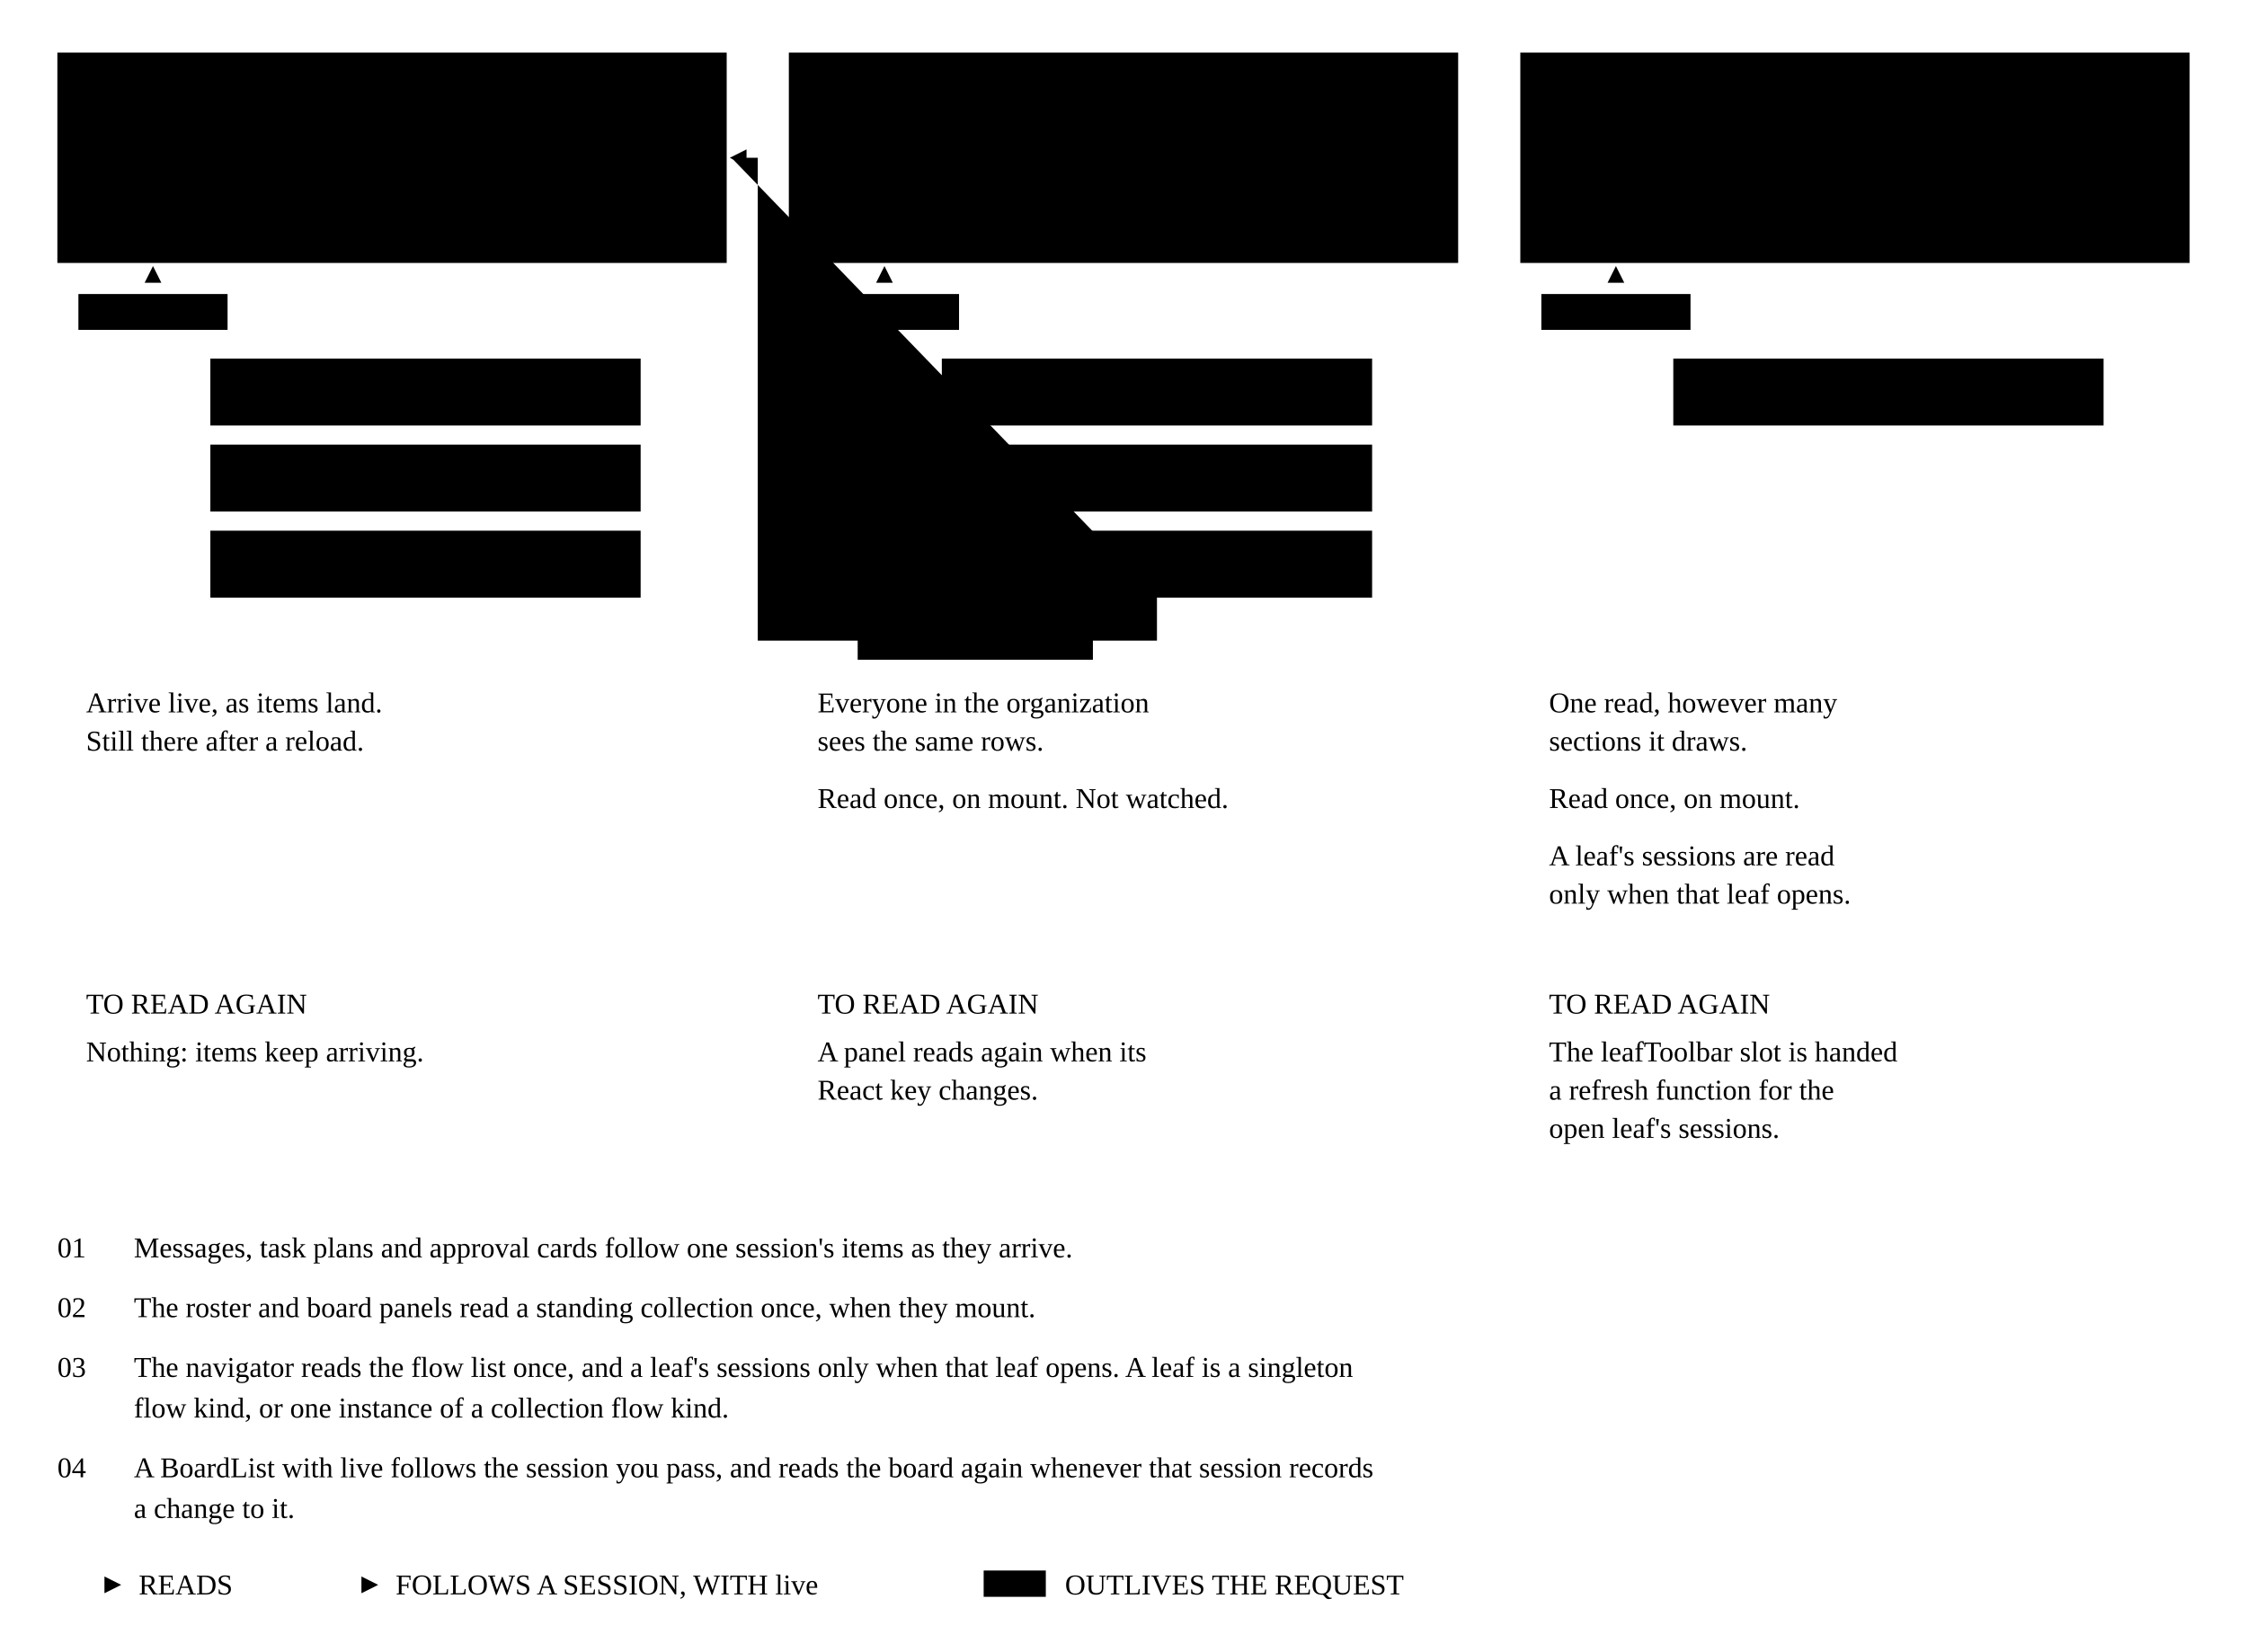
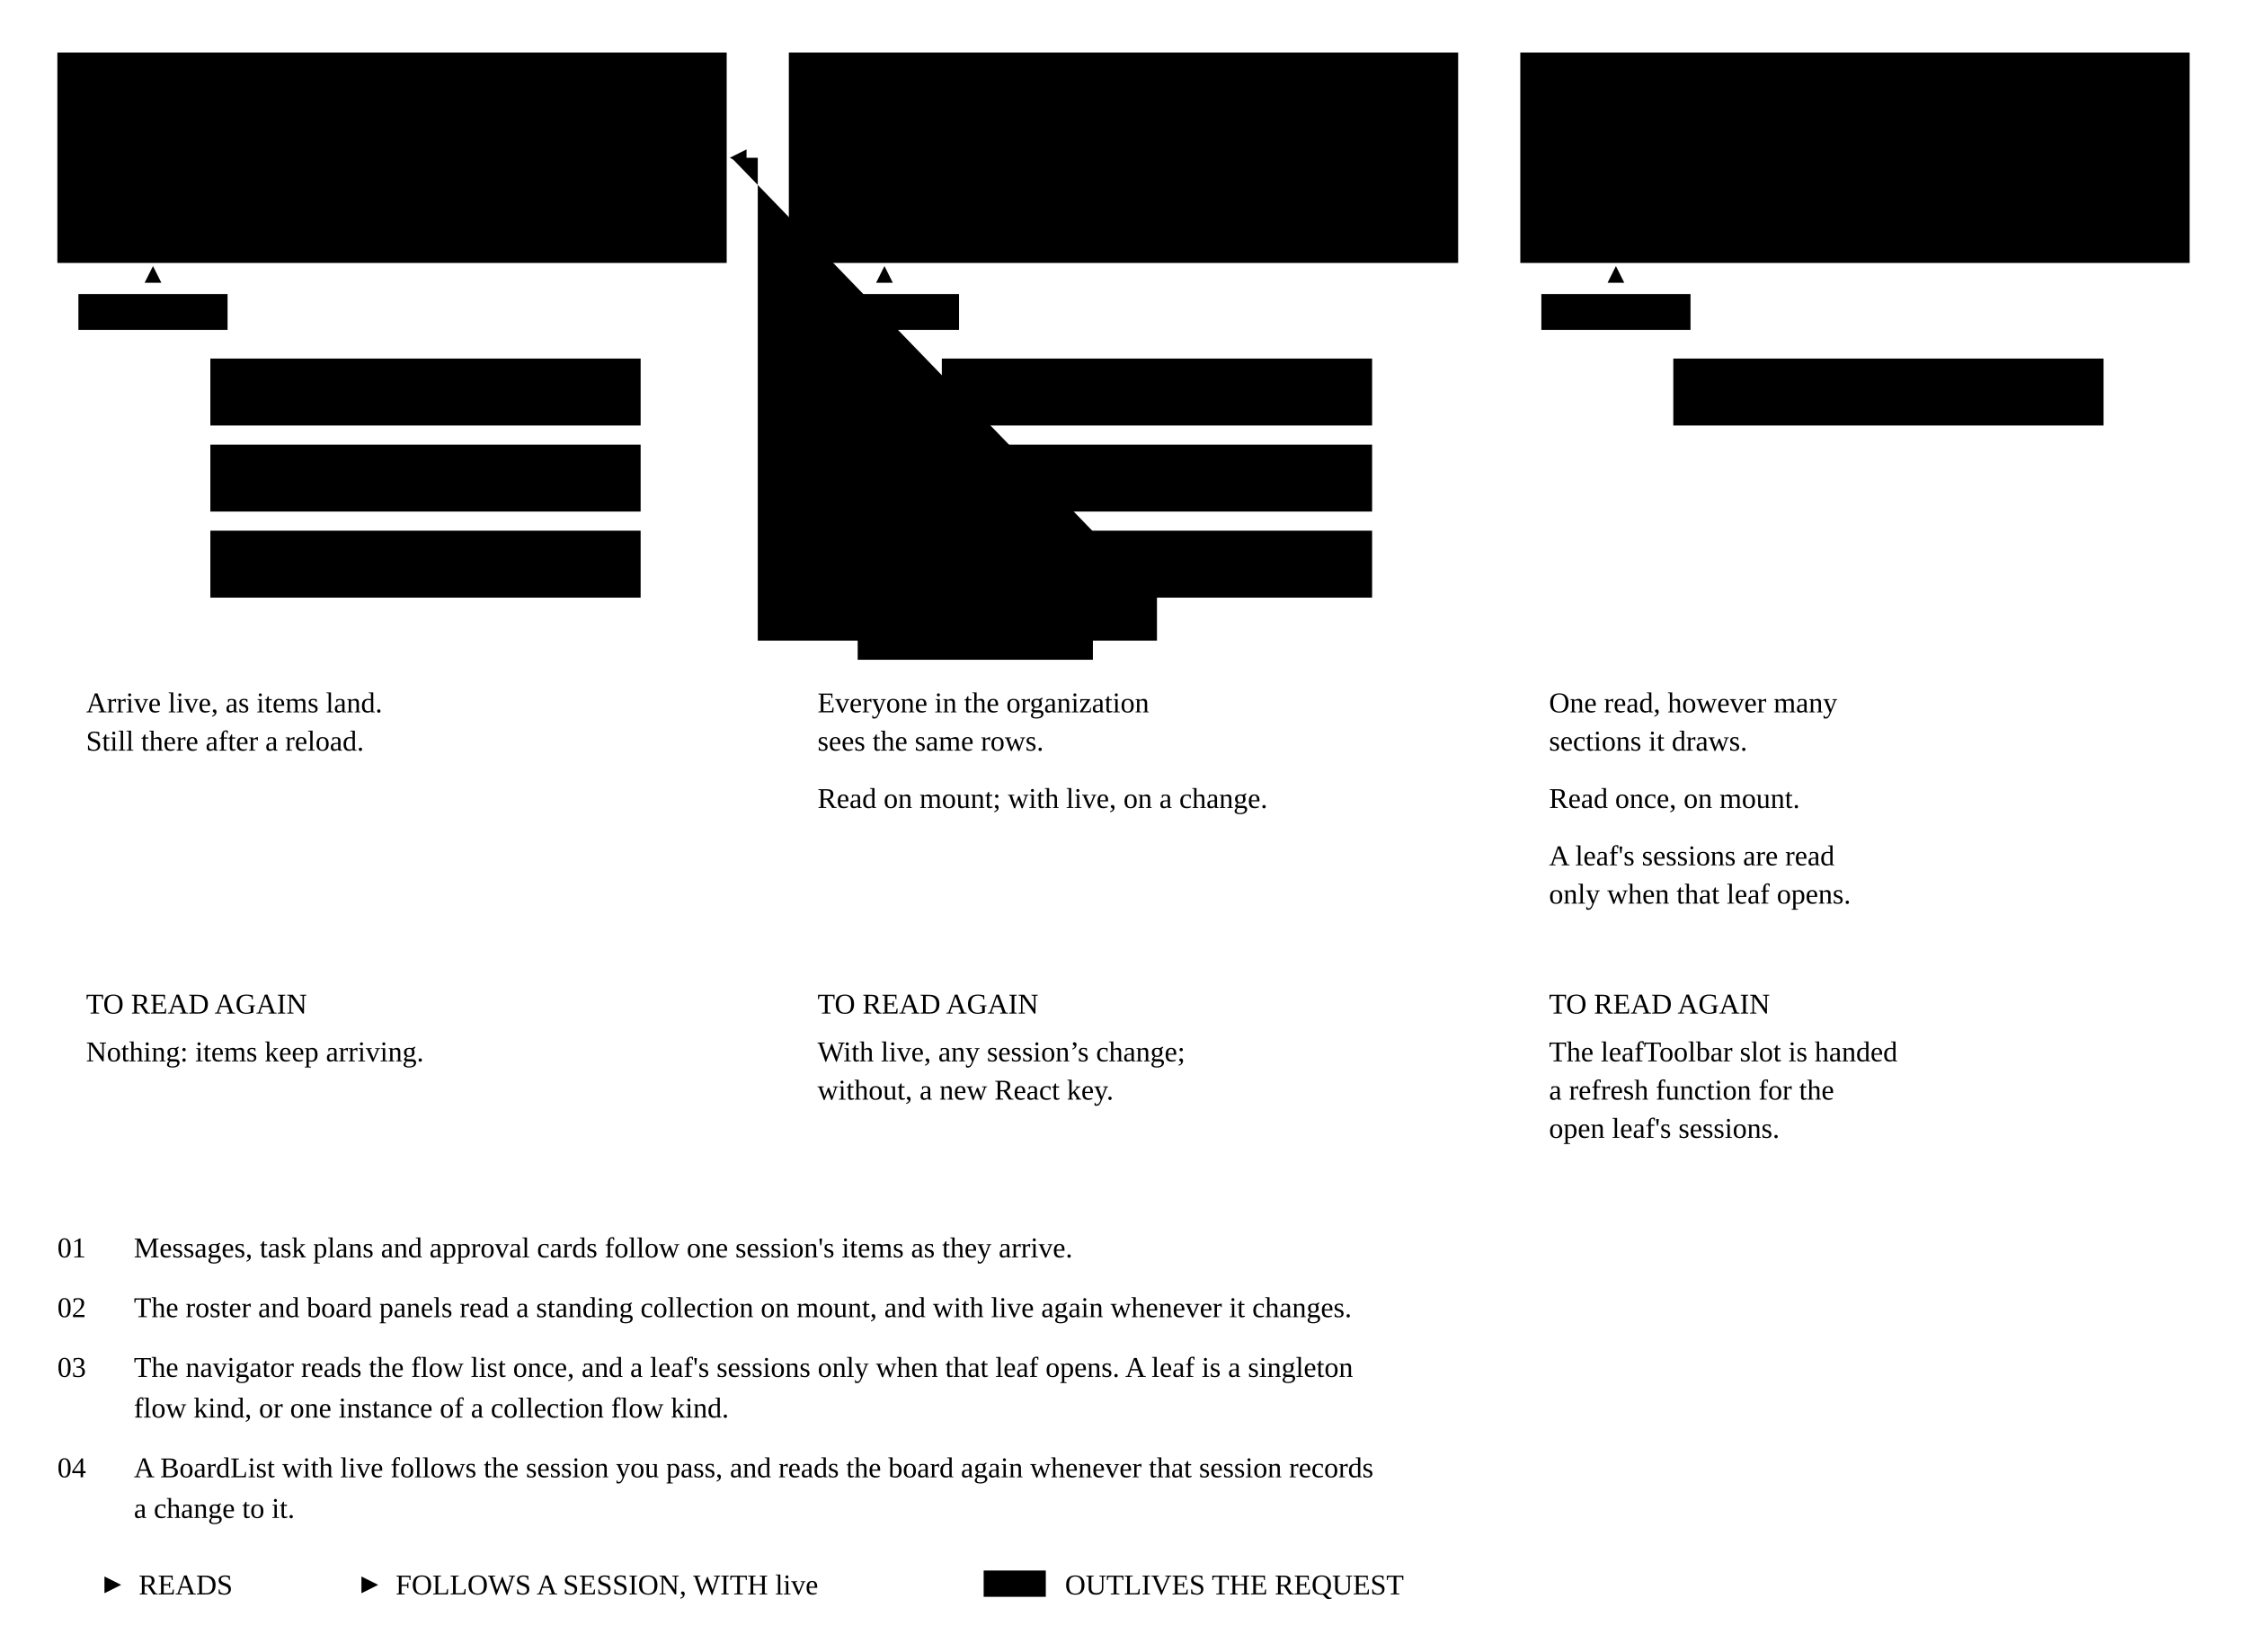
<svg xmlns="http://www.w3.org/2000/svg" viewBox="0 34 940 691">
  <defs>
    <pattern id="hatch" width="5" height="5" patternUnits="userSpaceOnUse" patternTransform="rotate(45)">
      <line class="hatch-line" x1="0" y1="0" x2="0" y2="5" />
    </pattern>
    <marker id="ah" viewBox="0 0 10 10" refX="9" refY="5" markerWidth="7" markerHeight="7" orient="auto-start-reverse">
      <path class="ink" d="M0,0 L10,5 L0,10 z" />
    </marker>
  </defs>
  <rect fill="url(#hatch)" x="24" y="56" width="280" height="10" />
  <line class="thin" x1="24" y1="66.5" x2="304" y2="66.5" />
  <rect class="solid" x="24" y="56" width="280" height="88" />
  <text class="lb" x="36" y="88">SOURCE 01</text>
  <text class="nm" x="36" y="110">One session's items</text>
  <text class="sub" x="36" y="128">What this conversation persisted</text>
  <rect class="thin" x="88" y="184" width="180" height="28" />
  <text class="c" x="100" y="203">messages</text>
  <line class="ln" x1="88" y1="198" x2="64" y2="198" />
  <rect class="thin" x="88" y="220" width="180" height="28" />
  <text class="c" x="100" y="239">task plans</text>
  <line class="ln" x1="88" y1="234" x2="64" y2="234" />
  <rect class="thin" x="88" y="256" width="180" height="28" />
  <text class="c" x="100" y="275">approval cards</text>
  <line class="ln" x1="88" y1="270" x2="64" y2="270" />
  <path class="ln" d="M64 270 V146" marker-end="url(#ah)" />
  <rect class="ground" x="32.8" y="157" width="62.4" height="15" />
  <text class="plate" x="64" y="168" text-anchor="middle">01 LIVE</text>
  <text class="t" x="36" y="332">Arrive live, as items land.</text>
  <text class="t" x="36" y="348">Still there after a reload.</text>
  <line class="hi" x1="24" y1="436" x2="304" y2="436" />
  <text class="lb" x="36" y="458">TO READ AGAIN</text>
  <text class="t" x="36" y="478">Nothing: items keep arriving.</text>
  <rect fill="url(#hatch)" x="330" y="56" width="280" height="10" />
  <line class="thin" x1="330" y1="66.5" x2="610" y2="66.5" />
  <rect class="solid" x="330" y="56" width="280" height="88" />
  <text class="lb" x="342" y="88">SOURCE 02</text>
  <text class="nm" x="342" y="110">An organization's collection</text>
  <text class="sub" x="342" y="128">Outside any one session</text>
  <rect class="thin" x="394" y="184" width="180" height="28" />
  <text class="c" x="406" y="203">Roster</text>
  <line class="ln" x1="394" y1="198" x2="370" y2="198" />
  <rect class="thin" x="394" y="220" width="180" height="28" />
  <text class="c" x="406" y="239">BoardColumns</text>
  <line class="ln" x1="394" y1="234" x2="370" y2="234" />
  <rect class="thin" x="394" y="256" width="180" height="28" />
  <text class="c" x="406" y="275">BoardList</text>
  <line class="ln" x1="394" y1="270" x2="370" y2="270" />
  <path class="ln" d="M370 270 V146" marker-end="url(#ah)" />
  <rect class="ground" x="338.8" y="157" width="62.4" height="15" />
  <text class="plate" x="370" y="168" text-anchor="middle">02 ONCE</text>
  <text class="t" x="342" y="332">Everyone in the organization</text>
  <text class="t" x="342" y="348">sees the same rows.</text>
-   <text class="t" x="342" y="372">Read once, on mount. Not watched.</text>
+   <text class="t" x="342" y="372">Read on mount; with live, on a change.</text>
  <line class="hi" x1="330" y1="436" x2="610" y2="436" />
  <text class="lb" x="342" y="458">TO READ AGAIN</text>
-   <text class="t" x="342" y="478">A panel reads again when its</text>
-   <text class="t" x="342" y="494">React key changes.</text>
+   <text class="t" x="342" y="478">With live, any session’s change;</text>
+   <text class="t" x="342" y="494">without, a new React key.</text>
  <rect class="solid" x="636" y="56" width="280" height="88" />
  <text class="lb" x="648" y="88">SOURCE 03</text>
  <text class="nm" x="648" y="110">Your server's flow list</text>
  <text class="sub" x="648" y="128">The flow kinds and copies it serves</text>
  <rect class="thin" x="700" y="184" width="180" height="28" />
  <text class="c" x="712" y="203">FlowNavigator</text>
  <line class="ln" x1="700" y1="198" x2="676" y2="198" />
  <path class="ln" d="M676 198 V146" marker-end="url(#ah)" />
  <rect class="ground" x="644.8" y="157" width="62.4" height="15" />
  <text class="plate" x="676" y="168" text-anchor="middle">03 ONCE</text>
  <text class="t" x="648" y="332">One read, however many</text>
  <text class="t" x="648" y="348">sections it draws.</text>
  <text class="t" x="648" y="372">Read once, on mount.</text>
  <text class="t" x="648" y="396">A leaf's sessions are read</text>
  <text class="t" x="648" y="412">only when that leaf opens.</text>
  <line class="hi" x1="636" y1="436" x2="916" y2="436" />
  <text class="lb" x="648" y="458">TO READ AGAIN</text>
  <text class="t" x="648" y="478">The leafToolbar slot is handed</text>
  <text class="t" x="648" y="494">a refresh function for the</text>
  <text class="t" x="648" y="510">open leaf's sessions.</text>
  <path class="ln-dash" d="M484 284 V302 H317 V100 H306" marker-end="url(#ah)" />
  <rect class="ground" x="358.8" y="295" width="98.4" height="15" />
  <text class="plate" x="408" y="306" text-anchor="middle">04 WITH live</text>
  <line class="hi" x1="0" y1="534" x2="940" y2="534" />
  <text class="n" x="24" y="560">01</text>
  <text class="t" x="56" y="560">Messages, task plans and approval cards follow one session's items as they arrive.</text>
  <text class="n" x="24" y="585">02</text>
-   <text class="t" x="56" y="585">The roster and board panels read a standing collection once, when they mount.</text>
+   <text class="t" x="56" y="585">The roster and board panels read a standing collection on mount, and with live again whenever it changes.</text>
  <text class="n" x="24" y="610">03</text>
  <text class="t" x="56" y="610">The navigator reads the flow list once, and a leaf's sessions only when that leaf opens. A leaf is a singleton</text>
  <text class="t" x="56" y="627">flow kind, or one instance of a collection flow kind.</text>
  <text class="n" x="24" y="652">04</text>
  <text class="t" x="56" y="652">A BoardList with live follows the session you pass, and reads the board again whenever that session records</text>
  <text class="t" x="56" y="669">a change to it.</text>
  <line class="ln" x1="24" y1="697" x2="50" y2="697" marker-end="url(#ah)" />
  <text class="lb" x="58" y="701">READS</text>
  <line class="ln-dash" x1="131.5" y1="697" x2="157.5" y2="697" marker-end="url(#ah)" />
  <text class="lb" x="165.5" y="701">FOLLOWS A SESSION, WITH live</text>
  <rect fill="url(#hatch)" x="411.5" y="691" width="26" height="11" />
  <rect class="thin" x="411.5" y="691" width="26" height="11" />
  <text class="lb" x="445.5" y="701">OUTLIVES THE REQUEST</text>
</svg>
